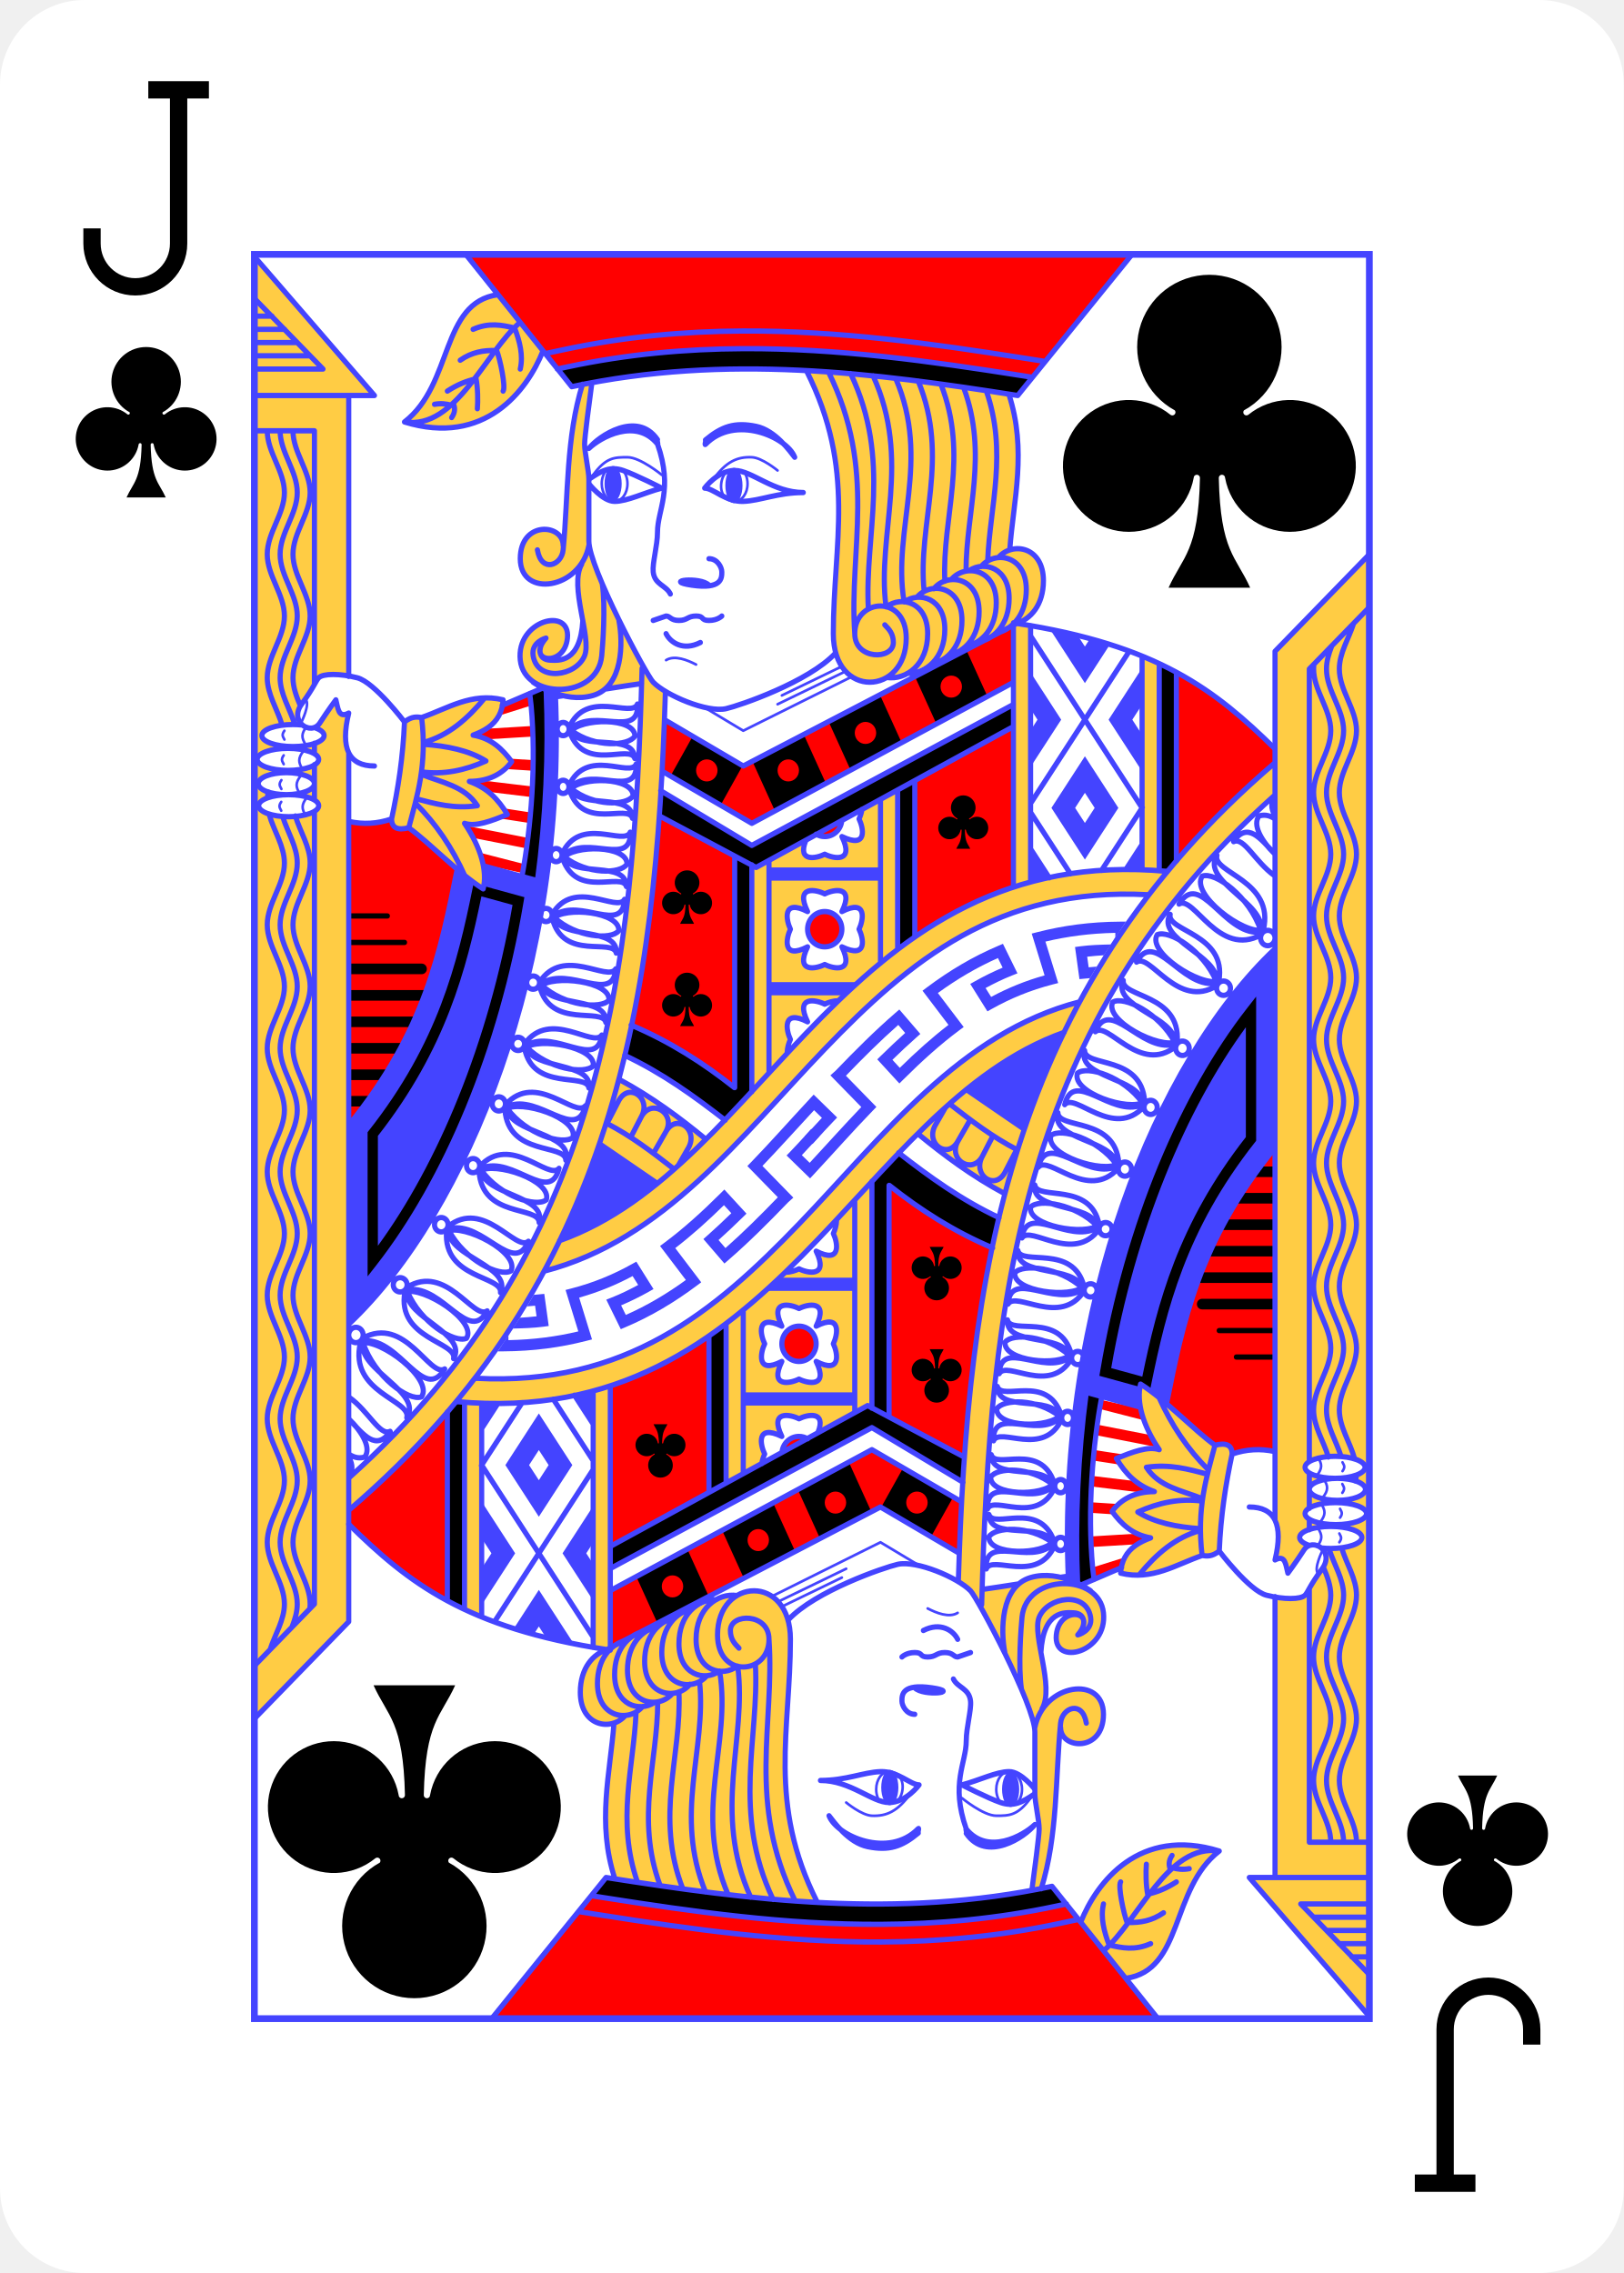
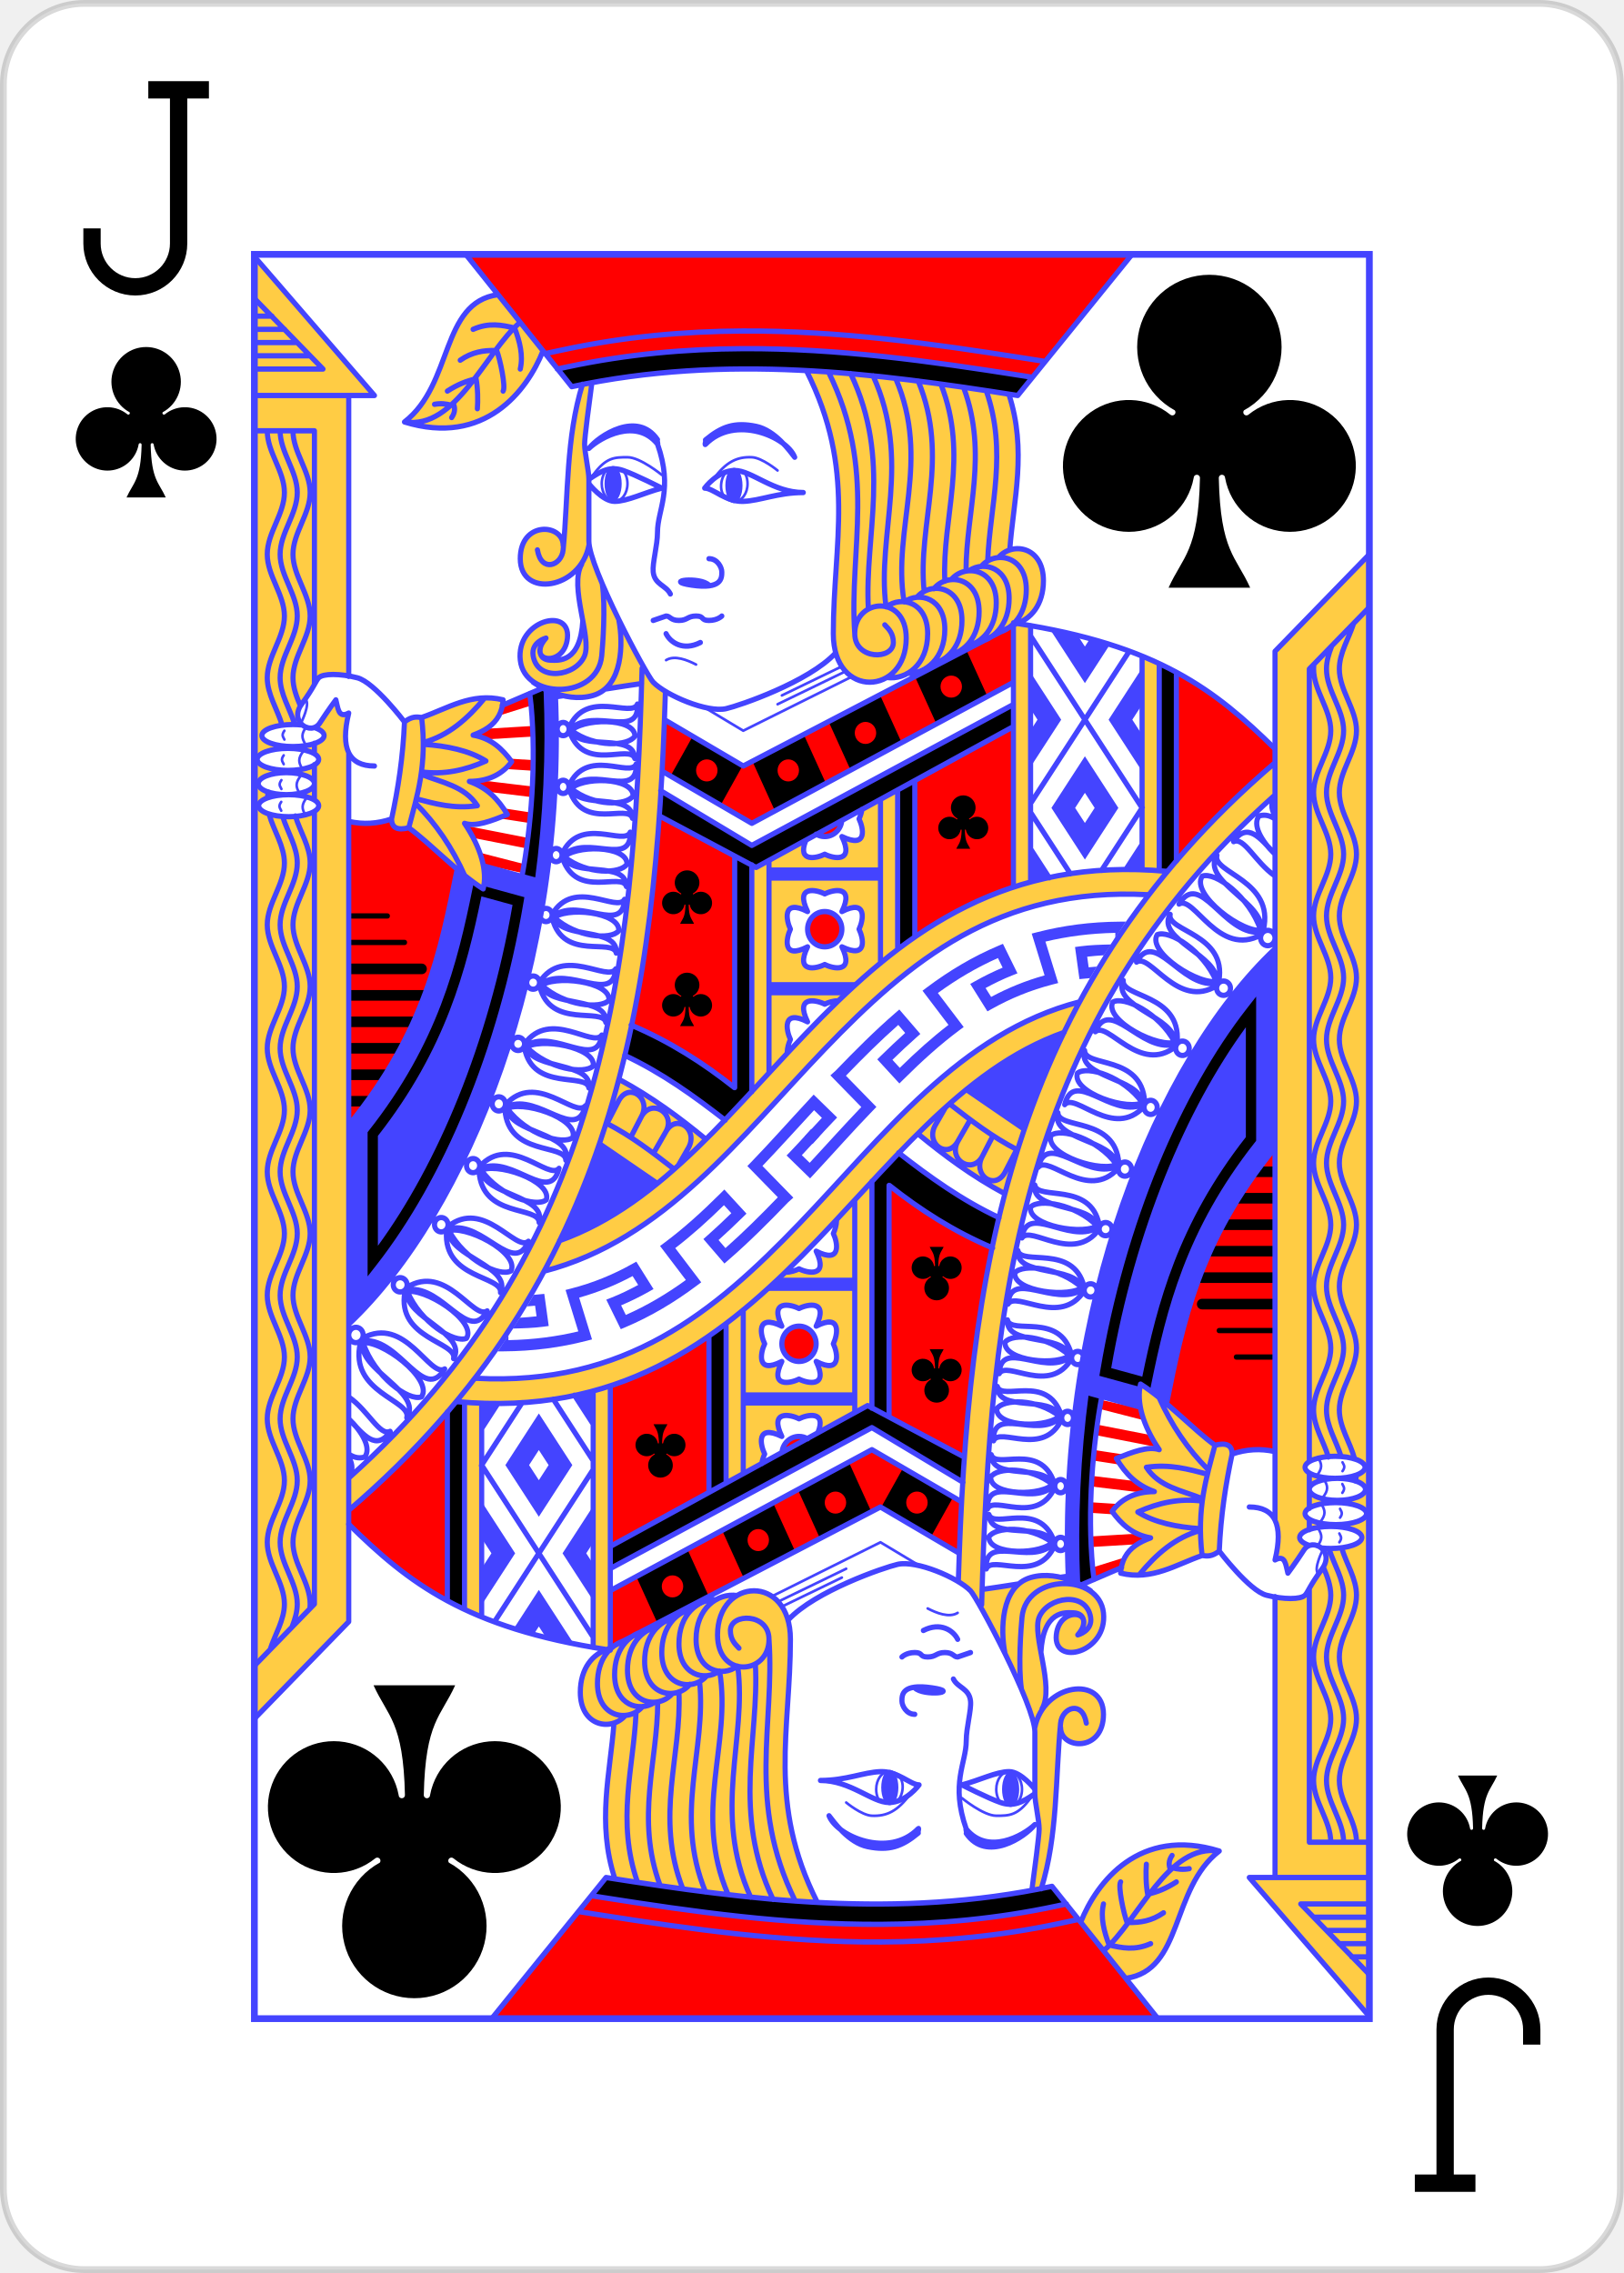
<svg xmlns="http://www.w3.org/2000/svg" xmlns:xlink="http://www.w3.org/1999/xlink" class="card" face="JC" height="13.125in" preserveAspectRatio="none" viewBox="-120 -168 240 336" width="9.375in">
  <style>
    /* CSS pour centrer le SVG dans l'écran */
    svg {
        position: absolute;
        top: 50%;
        left: 50%;
        transform: translate(-50%, -50%);
    }
    body {
        margin: 0;
        overflow: hidden;
    }
</style>
  <defs>
    <symbol id="VCJ" viewBox="-500 -500 1000 1000" preserveAspectRatio="xMinYMid">
      <path d="M50 -460L250 -460M150 -460L150 250A100 100 0 0 1 -250 250L-250 220" stroke="black" stroke-width="80" stroke-linecap="square" stroke-miterlimit="1.5" fill="none" />
    </symbol>
    <symbol id="SCJ" viewBox="-600 -600 1200 1200" preserveAspectRatio="xMinYMid">
      <path d="M30 150C35 385 85 400 130 500L-130 500C-85 400 -35 385 -30 150A10 10 0 0 0 -50 150A210 210 0 1 1 -124 -51A10 10 0 0 0 -110 -65A230 230 0 1 1 110 -65A10 10 0 0 0 124 -51A210 210 0 1 1 50 150A10 10 0 0 0 30 150Z" fill="black" />
    </symbol>
    <symbol id="CJ6" preserveAspectRatio="none" viewBox="0 0 1300 2000">
      <path stroke="#44F" stroke-linecap="round" stroke-linejoin="round" stroke-width="3" fill="none" d="M524.942,513.716 570,540 696.329,478.873M61.132,535.04C54.179,543.563 55,548.227 59.572,555.454M57.437,562.749c-6.953,8.523 -6.132,13.187 -1.559,20.414M54.358,590.664c-6.953,8.523 -6.132,13.187 -1.559,20.414M61.337,615.5c-6.953,8.523 -6.132,13.187 -1.559,20.414M35,540c-3.989,5.328 -1.136,7.235 0,10M34.179,567.915c-3.989,5.328 -1.136,7.235 0,10M31.511,596.034c-3.989,5.328 -1.136,7.235 0,10M31.305,620.665c-3.989,5.328 -1.136,7.235 0,10M60,505c5,5 -5,25 -5,25M395,250c15,-20 25,-20 40,-20 15,0 40,20 40,20M535,255c15,-20 27.855,-25.694 45,-25 12.009,0.486 30,15 30,15M430.149,245.272C433.131,248.928 435,254.173 435,260c0,11.046 -6.716,20 -15,20 -8.284,0 -15,-8.954 -15,-20 0,-6.19 2.109,-11.724 5.422,-15.392M573.022,250.068C574.281,252.994 575,256.385 575,260c0,11.046 -6.716,20 -15,20 -8.284,0 -15.871,-6.052 -15.871,-17.097 0,-6.372 2.235,-12.048 5.717,-15.711M610,510l78.911,-37.135M615,500l69.819,-32.856M480,460c10.058,-6.049 25,0 35,5" />
      <use xlink:href="#SCJ" height="75" width="75" transform="translate(504,728)scale(1,0.972)rotate(0)translate(-37,-37)" />
      <use xlink:href="#SCJ" height="75" width="75" transform="translate(504,844)scale(1,0.972)rotate(0)translate(-37,-37)" />
      <use xlink:href="#SCJ" height="75" width="75" transform="translate(826,643)scale(1,0.972)rotate(0)translate(-37,-37)" />
    </symbol>
    <symbol id="CJ5" preserveAspectRatio="none" viewBox="0 0 1300 2000">
      <path stroke="#44F" stroke-linecap="round" stroke-linejoin="round" stroke-width="6" fill="none" d="M921.558,121.325l-25.06,-3.831C790.986,101.362 682.195,86.319 569.248,86.885 501.48,87.224 432.215,93.183 361.268,107.896l-22.184,4.6M425,415c5,25 5,75 -30,85 -35,10 -70,-15 -70,-15M110,478.448V160M7.4505806e-8,1660 110,1550V565.476M109.952,1423.791C424.079,1162.69 468.218,839.167 479.238,495.464M355.727,1118.101C598.778,1034.369 691.652,666.23 1063.973,699.43M337.798,1152.659C477.381,1117.627 566.804,1000.211 664.916,900.932 763.64,801.032 867.291,716.741 1042.07,725.935M452.012,469.223C442.44,813.792 407.376,1129.21 110,1387.2M1075,473.933v213.595M1055,464.08V698.413M1035,455.46V697.397M905,420.772V711.33M885,417.693V717.28M888.351,418.243C1053.687,443.043 1120.384,493.996 1190.053,560.563M411.109,985.253c28.188,14.13 52.952,32.587 77.586,51.208M425.075,935.134c39.019,20.444 70.871,43.709 100.957,67.668M431.664,907.977c43.893,20.069 81.163,46.299 117.275,73.608M439.2,873.673c45.425,18.698 84.554,43.2 120.342,70.782M475.757,586.08 580,645 885.052,485.211M473.693,607.988 580,670 885.077,510.198M472.061,636.489 585,695 884.973,535.337M560,682.157V944.565M580,692.027V949.354M600,686.947V927.439M730,617.816V803.492M750,607.245v180.717M770,596.88v176.713M478.285,527.592 570,580 889.196,418.274M685,765a20,20 0 0 0 -20,-20 20,20 0 0 0 -20,20 20,20 0 0 0 20,20 20,20 0 0 0 20,-20v0M645,745c-15,-30 10,-25 20,-20 10,-5 35,-10 20,20 30,-15 25,10 20,20 5,10 10.599,34.355 -20,20 15,30 -10,25 -20,20 -10,5 -35,10 -20,-20 -30,15 -25,-10 -20,-20 -5,-10 -10,-35 20,-20v0M621.222,904.551C621.281,899.512 623.141,893.719 625,890c-5,-10 -10,-35 20,-20 -15,-30 10,-25 20,-20 3.933,-1.966 10.186,-3.933 15.413,-3.77M654.932,657.285C657.889,659.011 661.329,660 665,660c10.345,0 18.856,-7.855 19.894,-17.926M708.47,629.032C707.858,633.057 706.429,637.142 705,640c5,10 10.599,34.355 -20,20 15,30 -10,25 -20,20 -9.483,4.741 -32.455,9.483 -22.013,-15.623M402.493,1008.329l67.145,44.763M905.363,433.044l129.765,194.647M1035.361,626.959l-47.642,71.463M905.819,633.729l45.682,68.523M1019.995,450.008C981.781,507.328 942.838,565.743 905.982,621.026M905.55,674.789l21.318,31.977M1016.166,697.213 1035,668.963M438.925,1000.675l12.606,-23.725c12.105,-20.216 39.571,-3.424 28.547,17.131l-14.461,24.478M480.078,994.081c12.105,-20.216 37.365,-2.357 26.341,18.198l-12.107,20.494M411.109,985.253l14.081,-26.502c12.105,-20.216 37.365,-2.356 26.341,18.198M70,487.069V200H1.1920929e-6M70,566.092V554.187M70,618.432V578.407M-1.4901161e-7,1600 70,1530V631.363M2.9802322e-7,160H140L0,2.5M0,130H80L-1.1920929e-6,50M315,895a7.5,7.5 0 0 1 -7.5,7.5 7.5,7.5 0 0 1 -7.5,-7.5 7.5,7.5 0 0 1 7.5,-7.5 7.5,7.5 0 0 1 7.5,7.5v0M315,895c30,-40 80,5 90,-10M315,900c9.92,49.006 72.409,27.159 75,45M317.967,896.204C350.854,878.304 400,925 405,885M390,945C395,915 323.67,924.636 317.582,898.758 342.271,923.29 385,930 395,920M395,920c4.031,-20.98 -63.401,-33.217 -80,-20M332.448,825.126a7.46,7.5 0 0 1 -7.022,7.916 7.46,7.5 0 0 1 -7.874,-7.059 7.46,7.5 0 0 1 7.022,-7.916 7.46,7.5 0 0 1 7.874,7.059v0M332.448,825.126C359.967,783.477 412.179,825.547 421.257,810M332.732,830.118c12.637,48.359 73.452,22.978 77.039,40.641M335.463,826.158C367.105,806.409 418.565,850.22 421.257,810M409.771,870.759c3.26,-30.237 -67.029,-16.541 -74.545,-42.029 25.912,23.081 68.727,27.339 78.089,16.784M413.316,845.514c2.811,-21.176 -64.85,-29.54 -80.583,-15.396M347.101,748.305a7.124,7.5 0 0 1 -6.53,8.077 7.124,7.5 0 0 1 -7.673,-6.874 7.124,7.5 0 0 1 6.53,-8.077 7.124,7.5 0 0 1 7.673,6.874v0M347.101,748.305c25.358,-42.277 76.13,-1.433 84.456,-17.186M347.482,753.289c13.127,48.052 70.631,21.264 74.443,38.839M350.003,749.266c29.776,-20.479 79.868,22.124 81.555,-18.148M421.926,792.128c2.449,-30.304 -64.357,-14.978 -72.093,-40.284 25.246,22.473 66.216,25.734 74.922,14.964M424.755,766.808c2.218,-21.236 -62.563,-28.025 -77.273,-13.519M358.61,679.76a6.852,7.5 0 0 1 -5.624,8.638 6.852,7.5 0 0 1 -7.892,-6.155 6.852,7.5 0 0 1 5.624,-8.638 6.852,7.5 0 0 1 7.892,6.155v0M358.61,679.76C379.592,635.345 431.45,671.448 438.192,655M359.366,684.691c16.35,46.688 69.351,14.799 74.384,31.965M361.466,680.455C388.391,657.359 439.736,695.276 438.192,655M433.751,716.655c-0.032,-30.414 -62.847,-9.104 -72.245,-33.617 25.956,20.107 65.471,19.651 72.969,8.134M434.475,691.172c0.459,-21.358 -62.151,-22.264 -75.108,-6.482M366.668,602.411a6.762,7.5 0 0 1 -5.549,8.638 6.762,7.5 0 0 1 -7.788,-6.155 6.762,7.5 0 0 1 5.549,-8.638 6.762,7.5 0 0 1 7.788,6.155v0M366.668,602.411c20.705,-44.414 71.877,-8.311 78.53,-24.76M367.415,607.342c16.134,46.688 68.434,14.799 73.4,31.965M369.486,603.107c26.57,-23.096 77.235,14.821 75.712,-25.455M440.815,639.307c-0.031,-30.414 -62.016,-9.104 -71.29,-33.617 25.613,20.107 64.605,19.651 72.004,8.134M441.53,613.824c0.453,-21.358 -61.329,-22.264 -74.115,-6.482M366.798,536.693a6.924,7.5 0 0 1 -5.482,8.789 6.924,7.5 0 0 1 -8.114,-5.938 6.924,7.5 0 0 1 5.482,-8.789 6.924,7.5 0 0 1 8.114,5.938v0M366.798,536.693c20.172,-44.973 73.387,-10.296 79.819,-26.923M367.675,541.602c17.59,46.227 70.395,12.902 75.874,29.925M369.698,537.311c26.667,-23.823 79.405,12.68 76.918,-27.541M443.549,571.527c-0.732,-30.403 -63.693,-7.386 -73.751,-31.635 26.682,19.392 66.587,17.859 73.896,6.14M443.694,546.033c-0.028,-21.364 -63.293,-20.561 -76.019,-4.43M292.672,964.013a7.73,8.033 0 0 1 -8.614,6.994 7.73,8.033 0 0 1 -6.73,-8.952 7.73,8.033 0 0 1 8.614,-6.994 7.73,8.033 0 0 1 6.73,8.952v0M292.672,964.013c35.714,-38.606 81.208,15.762 93.322,1.121M292.044,969.328c3.99,53.393 70.658,38.328 71.067,57.632M295.556,965.68c35.891,-14.734 80.297,41.325 90.438,-0.546M363.111,1026.96c8.884,-31.239 -65.294,-30.31 -68.269,-58.615 22.173,29.303 65.039,42.016 76.525,32.691M371.367,1001.036c6.76,-21.777 -60.682,-43.591 -79.323,-31.708M262.606,1034.063a7.673,8.013 0 0 1 -8.611,6.894 7.673,8.013 0 0 1 -6.601,-8.994 7.673,8.013 0 0 1 8.611,-6.894 7.673,8.013 0 0 1 6.601,8.994v0M262.606,1034.063c35.786,-38.169 80.465,16.492 92.617,2.003M261.936,1039.359c3.494,53.295 69.797,38.901 70.034,58.16M265.454,1035.753c35.752,-14.356 79.338,41.981 89.769,0.313M331.971,1097.518c9.091,-31.076 -64.543,-30.852 -67.249,-59.113 21.752,29.439 64.188,42.526 75.67,33.333M340.392,1071.738c6.9,-21.658 -59.849,-44.056 -78.455,-32.38M225.491,1102.246a7.898,8.152 0 0 1 -9.769,5.591 7.898,8.152 0 0 1 -5.417,-10.083 7.898,8.152 0 0 1 9.769,-5.591 7.898,8.152 0 0 1 5.417,10.082v0M225.491,1102.246c41.975,-32.813 79.539,29.179 94.014,16.5M224.041,1107.47c-4.174,54.177 65.425,50.06 62.873,69.478M228.146,1104.392c38.486,-8.856 74.694,54.653 91.36,14.353M286.914,1176.948c13.765,-29.85 -61.243,-41.14 -59.898,-70.002 17.877,33.026 59.188,52.832 72.213,45.377M299.228,1152.323c10.167,-20.715 -54.549,-53.693 -75.187,-44.852M177.494,1171.167a8.084,8.122 0 0 1 -10.525,4.484 8.084,8.122 0 0 1 -4.463,-10.574 8.084,8.122 0 0 1 10.525,-4.484 8.084,8.122 0 0 1 4.463,10.574v0M177.494,1171.167c46.141,-27.976 77.917,37.499 93.971,26.5M175.474,1176.186c-9.891,53.225 61.377,56.663 56.757,75.625M179.973,1173.58c40.094,-4.617 70.332,62.213 91.492,24.087M232.231,1251.811c17.119,-28.087 -58.05,-47.373 -53.675,-75.823 14.756,34.651 54.74,58.735 68.774,52.755M247.329,1228.744c12.506,-19.426 -49.929,-59.087 -71.856,-52.557M126.003,1228.766a8.414,8.715 0 0 1 -11.224,4.094 8.414,8.715 0 0 1 -3.952,-11.625 8.414,8.715 0 0 1 11.224,-4.093 8.414,8.715 0 0 1 3.952,11.625v0M126.003,1228.766c49.745,-26.853 78.519,45.407 95.909,34.709M123.579,1234.005c-13.721,56.334 60.095,64.816 54.068,84.812M128.422,1231.516c41.952,-2.244 69.039,71.364 93.49,31.959M177.647,1318.817c19.603,-28.926 -57.24,-54.644 -50.853,-84.816 13.087,38.103 53.066,66.588 68.032,61.13M194.826,1295.13c14.25,-19.961 -48.045,-66.641 -71.247,-61.125M110.323,1212.531C248.864,1085.094 364.673,805.728 350.93,497.689M128.501,1363.393C136.699,1353.801 126.187,1335.136 110,1320M110,1360c7.738,5.039 13.609,4.707 18.501,3.393M110,1385c5.306,-6.524 4.355,-12.857 1.003,-19.872M110,1320c17.689,18.562 31.778,36.964 48.471,14.665M110.704,1295.793c22.171,15.196 35.716,44.344 47.538,38.425M110.313,986.836C198.985,880.847 217.434,789.003 236.453,697.044M15,200c0,24.267 20,45.733 20,70 0,24.267 -20,45.733 -20,70M17.257,634.906C22.489,653.366 35,670.807 35,690c0,24.267 -20,45.733 -20,70M16.199,609.324c-0.448,2.082 -0.786,4.178 -0.988,6.295M15,340c0,24.267 20,45.733 20,70 0,24.267 -20,45.733 -20,70 0,18.667 11.834,35.676 17.296,53.577M15,760c0,24.267 20,45.733 20,70 0,24.267 -20,45.733 -20,70 0,24.267 20,45.733 20,70 0,24.267 -20,45.733 -20,70 0,24.267 20,45.733 20,70 0,24.267 -20,45.733 -20,70 0,24.267 20,45.733 20,70 0,24.267 -20,45.733 -20,70 0,24.267 20,45.733 20,70 0,24.267 -20,45.733 -20,70 0,24.267 20,45.733 20,70 0,17.992 -10.994,34.445 -16.68,51.641M30,200c0,24.267 20,45.733 20,70 0,24.267 -20,45.733 -20,70M33.147,637.832C38.78,655.219 50,671.824 50,690c0,24.267 -20,45.733 -20,70M30,340c0,24.267 20,45.733 20,70 0,24.267 -20,45.733 -20,70 0,18.209 11.261,34.842 16.883,52.264M30,760c0,24.267 20,45.733 20,70 0,24.267 -20,45.733 -20,70 0,24.267 20,45.733 20,70 0,24.267 -20,45.733 -20,70 0,24.267 20,45.733 20,70 0,24.267 -20,45.733 -20,70 0,24.267 20,45.733 20,70 0,24.267 -20,45.733 -20,70 0,24.267 20,45.733 20,70 0,24.267 -20,45.733 -20,70 0,24.267 20,45.733 20,70 0,8.743 -2.596,17.123 -5.918,25.401M45,200c0,24.267 20,45.733 20,70 0,24.267 -20,45.733 -20,70M47.774,636.652C53.267,654.469 65,671.413 65,690c0,24.267 -20,45.733 -20,70M45,340c0,24.267 20,45.733 20,70 0,24.267 -20,45.733 -20,70 0,11.029 4.131,21.479 8.638,31.876M45,760c0,24.267 20,45.733 20,70 0,24.267 -20,45.733 -20,70 0,24.267 20,45.733 20,70 0,24.267 -20,45.733 -20,70 0,24.267 20,45.733 20,70 0,24.267 -20,45.733 -20,70 0,24.267 20,45.733 20,70 0,24.267 -20,45.733 -20,70 0,24.267 20,45.733 20,70 0,24.267 -20,45.733 -20,70 0,24.267 20,45.733 20,70 0,1.502 -0.077,2.993 -0.22,4.475M9.747479e-5,115H64.039M3.2732335e-4,100H48.851M-3.7619512e-4,85 35.304,85M3.2874958e-5,70H20.525M140,580c-29.951,-0.016 -40.027,-19.94 -30,-60 -12.409,6.549 -12.465,-6.157 -15,-15 0,0 -8.695,11.232 -18.695,26.232C66.305,546.232 40,530 55,510c15,-20 16.464,-26.464 20,-30 5,-5 25,-5 45,0 20,5 55,50 55,50 -1.704,40.187 -7.501,76.003 -15,110 -16.58,5.561 -33.036,6.416 -49.377,2.902M71.373,536.894c6.157,2.24 9.933,5.263 9.933,8.591 0,6.904 -16.254,12.5 -36.305,12.5 -20.051,0 -36.305,-5.596 -36.305,-12.5 0,-6.904 16.254,-12.5 36.305,-12.5 3.53,0 6.943,0.173 10.17,0.497M75,572.5A35.858,12.5 0 0 1 39.142,585 35.858,12.5 0 0 1 3.284,572.5 35.858,12.5 0 0 1 39.142,560 35.858,12.5 0 0 1 75,572.5v0M70,600A32.742,12.5 0 0 1 37.258,612.5 32.742,12.5 0 0 1 4.516,600 32.742,12.5 0 0 1 37.258,587.5 32.742,12.5 0 0 1 70,600v0M75,625A35,12.5 0 0 1 40,637.5 35,12.5 0 0 1 5,625 35,12.5 0 0 1 40,612.5 35,12.5 0 0 1 75,625v0M175,530c9.012,-6.7 14.397,-5.617 20,-5 6.602,53.925 -5.186,88.42 -15,125 -13.357,3.344 -19.993,-0.02 -20,-10M195,525c30,-10 58.099,-28.711 95,-20 -0.465,7.087 -2.195,12.971 -4.912,17.916C278.989,534.014 267.914,540.382 255,545c21.582,3.661 34.214,15.941 45,30 -10.033,13.449 -26.229,22.431 -49.384,22.463C271.315,604.685 284.062,617.311 295,635c-18.492,7.153 -37.007,14.354 -50,10 19.289,27.697 26.761,54.112 21.773,74.31C237.075,701.195 205.063,667.576 180,650M268.591,502.865c-19.968,23.703 -42.549,42.82 -71.627,50.534l0.314,2.014c27.151,1.82 53.022,6.851 72.722,18.898 -24.548,10.717 -49.297,15.727 -74.99,12.402l-0.156,2.753C218.159,598.765 244.968,602.452 260,625c-27.967,3.853 -49.066,-2.197 -70.957,-7.729l-1.28,4.911c23.946,23.099 43.122,50.723 57.776,82.638M409.668,492.691c15.885,-2.427 31.2,-4.718 41.922,-6.162M340.523,503.13c2.789,-0.3 10.017,-1.362 19.685,-2.832M288.81,511.329l47.735,-19.89 3.637,2.778C343.136,565.525 339.937,637.433 330,710l-62.98,-16.795M321.054,497.738c0.589,4.567 1.12,9.137 1.594,13.711 6.125,64.647 0.077,137.84 -10.709,193.962M643.803,132.176C701.96,244.697 675,327.057 675,430c0,75 85,70 85,5 0,-50 -60,-45.311 -60,-5 0,30 45,30 45,10 0,-10 -5,-15 -10,-20M669.34,133.266C726.4,245.602 693.068,334.167 700,430M695.19,135.073c48.26,98.566 16.053,183.258 20.658,266.387M721.351,137.594c45.155,96.517 4.146,179.666 15.029,261.376M747.735,140.737c41.294,93.23 -4.038,170.597 9.712,252.602M773.953,143.54c37.352,87.708 -1.183,161.463 6.958,238.512M800.409,147.046c33.11,81.81 1.072,151.58 4.616,223.483M827.096,151.351c28.605,75.469 2.72,140.801 2.651,207.295M853.334,154.703c24.951,69.449 4.407,130.388 1.698,191.728M879.702,158.639c21.365,63.523 5.329,120.003 1.027,176.354M737.198,479.634C760.06,482.813 785,465.209 785,430c0,-35.779 -30.724,-43.554 -48.2,-30.312M761.394,474.984C783.006,475.603 805,458.064 805,425c0,-35.174 -29.693,-43.284 -47.303,-30.966M789.49,464.367C808.171,460.965 825,443.922 825,415c0,-38.859 -36.24,-44.685 -52.39,-26.43M809.418,454.38C828.128,451.009 845,433.959 845,405c0,-39.224 -36.924,-44.792 -52.84,-25.909M829.835,444.303C848.378,440.754 865,423.744 865,395c0,-39 -36.504,-44.727 -52.566,-26.23M846.344,438.983C864.27,434.82 880,417.962 880,390c0,-34.529 -28.614,-42.977 -46.321,-31.623M867.705,428.641C885.059,423.957 900,407.252 900,380c0,-39.087 -36.667,-44.753 -52.673,-26.106M887.601,418.669C904.999,414.024 920,397.306 920,370c0,-38.91 -36.337,-44.701 -52.455,-26.357M393.488,145.734C390.692,165.756 385,207.455 385,215c0,10 5,30 5,40v70c0,30 67.094,152.094 75,160 15,15 63.177,34.874 85,30 15.768,-3.522 96.225,-30.183 127.661,-63.115M382.576,147.228C363.268,207.665 366.103,272.149 360,335c-1.733,17.844 -25.582,26.283 -30,0M390,330c-10,50 -80,60 -80,15 0,-43.271 50,-40 50,-15M381.642,351.232c-15,25 12.013,83.236 3.358,103.768 -9.923,23.54 -55,30 -60,0 -2.599,-15.596 15,-20 15,-20M382.947,415C380.073,463.281 354.797,460.347 345,460 330.009,459.469 330,445 340,435M405.624,373.525c4.031,25.81 0.439,70.852 -0.624,81.475 -5,50 -90,50 -95,5 -5,-45 58.774,-61.204 55,-25 -3.544,33.995 -49.455,27.568 -25,0M480,430c5,10 20,20 40,10M465,415l15,-5c5,0 5,5 15,5 10,0 10,-5 20,-5 10,0 5,5 15,5 10,0 15,-5 15,-5M390,220c11.318,-14.134 56.376,-43.415 80,-10 -1.399,-1.496 1.277,6.539 0,5 -25.008,-30.136 -66.371,-7.783 -80,5v0M630,230c-5.438,-6.79 -22.697,-30.539 -45,-35 -25,-5 -40,0 -59.073,15.401 1.399,-1.496 -1.412,6.416 0,5C560.27,180.947 621.088,207.036 630,230v0M470,215c18.673,51.658 0,74.505 0,100 0,15 -6.095,35.06 -5,45 1.595,14.471 15,15 20,25M530,375c-10,-10 -55,-5 -20,0 35,5 35,-7.929 35,-15 0,-5 -5,-15 -15,-15M525,265c0,0 15,-20 35,-20 20,0 45,25 80,25 -30,0 -50.011,9.323 -70,10 -20.501,0.695 -35,-15 -45,-15M390,255c15,-10 25,-15 40,-10 15,5 45,20 45,20M475,265c-20,5 -40,15 -55,15 -14.142,0 -30,-20 -30,-20M246.471,5.6251884e-5 370,150c180.66,-37.466 351.908,-15.7 520,10L1023.334,-3.2305717e-4M906.793,139.3l-13.317,-2.036C788.176,121.164 680.547,106.362 569.412,106.902c-66.681,0.324 -134.623,6.172 -204.082,20.576l-12.231,2.537M284.046,45.688C216.752,54.57 232.09,147.182 175,190c93.311,27.993 143.088,-35.437 161.516,-80.608M175,190c59.989,9.229 94.425,-79.494 134.753,-112.881M310,130c3.622,-15.522 -0.587,-31.178 -6.695,-46.867M255,85c18.364,-7.903 33.498,-4.91 48.503,-1.481M240,120c13.663,-9.296 27.374,-11.325 41.122,-10.975M290,155c3.267,-4.481 -3.393,-36.023 -7.714,-46.574M225,155c11.905,-7.533 22.973,-11.691 33.555,-13.886M260,175c0.69,-8.732 0.615,-23.442 -1.616,-34.617M210,170c7.27,-1.286 13.646,-0.613 19.568,1.056M230,185c4.485,-6.253 3.934,-11.496 1.8,-16.426" />
    </symbol>
    <symbol id="CJ4" preserveAspectRatio="none" viewBox="0 0 1300 2000">
      <path fill="black" d="M585,695 472.144,635.82c0.731,-9.553 1.333,-18.454 1.721,-27.602L580,670 885.039,509.676l-0.052,25.052zM439.549,873.41c-2.199,11.53 -4.911,23.275 -7.841,34.769 43.85,19.867 81.12,46.098 116.906,73.455 10.373,-10.761 21.013,-21.807 31.527,-32.624l-0.117,-256.779 -20.258,-10.249 0.006,262.529C523.754,916.873 484.625,892.371 439.549,873.41ZM750.265,787.769l-0.604,-180.377 20.091,-10.554 0.412,176.779c-6.544,4.531 -13.14,9.182 -19.899,14.152zM1075.185,473.913c-6.31,-3.433 -13.043,-6.744 -20.117,-9.89l-0.189,234.525c2.932,0.357 6.003,0.605 9.371,1.009 3.682,-3.877 7.134,-7.871 10.693,-11.942zM330,710c10.133,-73.998 13.259,-147.311 10,-220l-18.949,7.817c0.592,4.488 1.123,9.058 1.597,13.631 6.125,64.647 0.077,137.84 -10.633,193.869zM110.427,966h16.215l9.031,-12h-25.041zM110.222,936h38.588L155,924h-45.599zM110.304,876h72.578l4.926,-12h-78.084zM110.427,906h56.65l6.158,-12h-63.013zM110.304,846h85.714l4.516,-12h-90.23zM110.885,816H195c3.347,0.047 6.085,-2.653 6.085,-6 0,-3.347 -2.739,-6.047 -6.085,-6h-84.696zM110.014,783H175c4.057,0.057 4.057,-6.057 0,-6h-64.986zM110.014,753H155c4.057,0.057 4.057,-6.057 0,-6h-45.567zM255.631,712.936l-1.301,6.197C236.571,803.793 214.141,893.827 133.34,993.469L132,995.121v163.473l10.682,-13.32c76.408,-95.292 141.945,-241.845 171.152,-411.162l0.934,-5.404zm9.094,14.846L301,737.455C273.075,894.628 213.409,1031.523 144,1123.869V999.309c79.262,-98.449 103.144,-188.695 120.725,-271.527zM754.336,552.862l-25.055,-53.688 -59.849,30.324 25.747,55.172M712.5,530c6.904,0 12.5,5.596 12.5,12.5 0,6.904 -5.596,12.5 -12.5,12.5 -6.904,0 -12.5,-5.596 -12.5,-12.5 0,-6.904 5.596,-12.5 12.5,-12.5zM770.068,478.361l25.159,53.913 59.387,-31.313 -24.425,-52.34zM812.5,477.5c6.904,0 12.5,5.596 12.5,12.5 0,6.904 -5.596,12.5 -12.5,12.5 -6.904,0 -12.5,-5.596 -12.5,-12.5 0,-6.904 5.596,-12.5 12.5,-12.5zM580.725,574.767l26.03,55.778 59.723,-30.594 -26.014,-55.745zM622.5,572.5c6.904,0 12.5,5.596 12.5,12.5 0,6.904 -5.596,12.5 -12.5,12.5 -6.904,0 -12.5,-5.596 -12.5,-12.5 0,-6.904 5.596,-12.5 12.5,-12.5zM510.928,546.504l-25.942,45.228 58.425,32.917 25.905,-45.162zm26.793,31.301c3.974,5.645 2.619,13.443 -3.026,17.417 -5.645,3.974 -13.443,2.619 -17.417,-3.026 -3.974,-5.645 -2.619,-13.443 3.026,-17.417 5.645,-3.974 13.443,-2.619 17.417,3.026zM906.793,139.3l-13.317,-2.036C788.176,121.164 680.547,106.362 569.412,106.902c-66.681,0.324 -134.623,6.172 -204.082,20.576l-12.119,2.405L370,150c180.66,-37.466 351.908,-15.7 520,10L906.937,139.675 1040,-20" />
    </symbol>
    <symbol id="CJ3" preserveAspectRatio="none" viewBox="0 0 1300 2000">
      <path fill="#44F" d="M599.754,695h130.337l-0.205,15H600.164ZM599.754,825h103.859l-15.189,15h-87.849zM905.094,474.104l-0.1,41.316 8.055,12.08 -8.111,12.168 -0.1,41.611 35.854,-53.779zM1034.615,469.539 995.975,527.5 1035,586.037 1034.863,544.369 1023.617,527.5 1034.752,510.799ZM927.453,424.717l40.881,61.32 29.141,-43.711 -23.674,-5.953 -5.467,8.201 -7.668,-11.506zM968.334,568.963 929.309,627.5 968.334,686.037 987.846,656.77 1007.357,627.5 987.846,598.23Zm0,41.463 0.375,0.562 11.006,16.512 -11.006,16.512 -0.375,0.562L956.951,627.5ZM904.986,711.417c6.917,-1.744 13.964,-3.413 21.508,-4.781l-21.22,-31.594zM1016.282,697.266 1035,668.943l0.136,28.572c-6.24,-0.106 -12.531,-0.21 -18.854,-0.249zM355.942,1117.82c17.996,-36.037 33.178,-72.46 46.355,-109.484l67.413,44.868c-34.97,27.774 -72.264,50.526 -113.768,64.617zM998.835,782.289c-12.064,0.257 -24.521,0.617 -35.749,2.09l-6.264,0.822 5.176,36.404 5.926,-0.549c2.12,-0.196 4.247,-0.385 6.382,-0.564l7.837,-13.064c-3.163,0.24 -6.295,0.505 -9.424,0.771l-1.711,-12.023c6.353,-0.703 12.818,-1.261 19.418,-1.62l25.792,-38.153 -6.244,0.031c-35.369,0.173 -67.446,4.464 -97.201,11.936l-6.443,1.617 15.004,47.361c-22.248,6.063 -42.873,14.283 -62.326,24.422l-6.484,-10.062c10.007,-5.255 20.196,-10.129 30.734,-14.184l6.453,-2.482 -16.92,-33.457 -5.346,2.197c-29.992,12.327 -57.417,28.353 -83.215,47.127L779,834.713l30.283,38.77c-19.261,14.385 -37.967,30.71 -56.785,48.676l-8.586,-9.092c9.248,-8.733 18.515,-17.2 27.775,-25.191l4.789,-4.133 -24.512,-27.721 -4.666,3.934c-23.766,20.027 -46.627,42.187 -69.652,65.48l-6.053,5.275 36.041,35.895c-19.627,19.928 -39.408,41.356 -60.193,63.215l-9.139,-8.662c5.407,-5.58 10.742,-11.155 15.857,-16.631l4.268,-4.566 -9.135,-8.533 -4.266,4.566c-6.536,6.996 -13.086,13.999 -20.012,20.99l-4.496,4.539 27.387,25.959 4.301,-4.496c24.08,-25.18 46.478,-49.853 68.615,-72.064l4.412,-4.428 -35.529,-35.387c20.304,-20.457 40.44,-39.891 61.051,-57.586l8.035,9.088c-9.373,8.221 -18.736,16.745 -28.057,25.664l-4.486,4.293 25.793,27.316 4.547,-4.398c21.802,-21.086 43.159,-39.847 65.184,-55.799l5.25,-3.803 -30.105,-38.541c21.998,-15.54 45.136,-28.915 70.021,-39.631l5.494,10.865c-10.953,4.536 -21.63,9.585 -31.916,15.238l-5.875,3.229 20.051,31.104 5.096,-2.771c21.955,-11.94 45.269,-21.298 70.961,-27.719l6.451,-1.611 -14.881,-46.979c25.176,-5.853 52.104,-9.35 81.473,-9.92l0.029,5.027M-10,1670 110,1550M340,490c3.259,72.689 0.133,146.002 -10,220l-63.003,-16.796c1.771,9.448 1.717,18.248 -0.224,26.106 -10.168,-6.202 -20.607,-14.221 -30.633,-22.529 -18.706,92.222 -37.156,184.066 -125.984,289.528l0.005,225.474C248.841,1085.098 364.64,805.808 350.936,497.821M428.258,260a10,20 0 0 1 -10,20 10,20 0 0 1 -10,-20 10,20 0 0 1 10,-20 10,20 0 0 1 10,20zM569.129,262.032a10,20 0 0 1 -10,20 10,20 0 0 1 -10,-20 10,20 0 0 1 10,-20 10,20 0 0 1 10,20z" />
    </symbol>
    <symbol id="CJ2" preserveAspectRatio="none" viewBox="0 0 1300 2000">
      <path fill="red" d="M246.471 0L370 150C550.66 112.534 721.908 134.3 890 160L1023.334 0L246.471 0zM884.787 420.898L570 580L478.186 527.742C477.311 547.675 476.399 567.389 475.531 586.553L580 645L885.053 485.211L885 484.4L884.787 420.898zM1075.055 473.844L1075.32 687.189C1109.08 648.912 1146.956 612.04 1189.938 576.455L1190.027 559.941C1155.227 527.288 1121.143 497.912 1075.055 473.844zM320.646 499.514L289.023 509.168L284.645 523.051L322.646 511.449L320.646 499.514zM324.117 534.629L270.094 537.807L259.85 544.922L270.727 549.791L325.303 546.582L324.117 534.629zM884.986 535.115L770.229 596.584L769.914 773.785C804.764 750.445 842.746 730.781 885.102 717.271L884.986 535.115zM297.209 571.627C296.62 574.304 294.729 582.004 293.547 583.42L325.326 585.406L325.334 573.385L297.209 571.627zM293.547 583.42L292.908 583.381C293.076 583.756 293.296 583.72 293.547 583.42zM257.619 594.891C251.588 594.981 268.515 606.482 272.211 609.242L324.252 615.365L324.727 603.338L263.561 596.143C260.639 595.249 258.736 594.874 257.619 594.891zM290.627 627.969C303.058 631.627 278.648 639.283 284.449 639.176L321.365 644.721L322.834 632.807L290.627 627.969zM472.061 636.488C466.166 717.611 456.427 797.028 439.416 874.025C484.625 892.37 523.754 916.873 559.771 944.51L559.783 681.676L472.061 636.488zM160 640C143.42 645.561 126.963 646.415 110.311 642.5L110.156 986.6C198.984 880.847 217.435 789.003 236.426 697.018C216.343 680.41 196.64 661.669 180 650C166.643 653.344 160.007 649.98 160 640zM684.895 642.074L654.932 657.285C657.889 659.011 661.329 660 665 660C675.345 660 683.857 652.145 684.895 642.074zM247.631 647.906L254.496 661.428L318.041 673.523L318.938 661.48L247.631 647.906zM262.609 678.219L266.17 691.477L313.281 701.51L315.637 691.475L262.609 678.219zM665 745A20 20 0 0 0 645 765A20 20 0 0 0 665 785A20 20 0 0 0 685 765A20 20 0 0 0 665 745z" />
    </symbol>
    <symbol id="CJ1" preserveAspectRatio="none" viewBox="0 0 1300 2000">
      <path fill="#FC4" d="M0,2.5V1660l110,-110 -0.018,-126.234c105.296,-87.528 180.255,-182.163 233.801,-282.25 -1.872,3.513 -3.775,7.049 -5.742,10.635 139.339,-34.523 228.763,-151.939 326.875,-251.219 98.724,-99.899 202.374,-184.191 377.621,-174.982 7.526,-8.934 14.813,-17.827 21.885,-26.592 -4.277,-0.38 -8.507,-0.689 -12.711,-0.965 1.155,0.06 2.313,0.123 3.467,0.182l-0.381,-234.674c-6.481,-3.039 -12.977,-5.812 -19.758,-8.469l0.096,242.092c0.691,0.036 1.383,0.073 2.074,0.109 -159.047,-6.045 -265.297,63.26 -356.08,148.363 22.003,-20.658 44.856,-40.363 69.137,-58.227l-0.137,-180.627c-13.882,7.38 -27.815,14.802 -41.711,22.193 -0.636,3.926 -2.025,7.877 -3.418,10.664 5,10 10.599,34.355 -20,20 15,30 -10,25 -20,20 -9.483,4.741 -32.455,9.483 -22.014,-15.623l29.811,-16.09C643.528,663.861 614.288,679.411 585,695l-5.035,-2.801 0.258,256.52c-29.078,30.451 -58.047,60.053 -88.42,86.33 11.695,-10.162 23.153,-20.849 34.416,-31.988 -30.273,-24.218 -62.124,-47.482 -101.275,-67.924 -6.813,24.55 -14.315,48.867 -22.598,73.062l67.293,44.893 0.184,0.16c-34.985,27.602 -72.212,50.297 -113.846,64.631 95.578,-192 116.201,-403.263 123.262,-622.42 -17.428,-7.747 -13.268,-13.828 -27.006,-26.035 0.041,-0.67 0.071,-1.285 0.117,-1.984C431.014,428.206 390,348.455 390,325v-70c0,-10 -5,-30 -5,-40 0,-10 10,-80 10,-80l-10,5C363.674,200.667 366.173,265.689 360.268,329.611 360,304.999 310,301.729 310,345c0,37.916 49.696,36.786 71.482,5.906 -8.809,15.273 -2.759,42.101 1.586,64.871C380.073,463.281 354.797,460.347 345,460 338.205,459.759 334.498,456.651 333.396,452.396 337.372,463.072 362.419,459.759 365,435c3.774,-36.204 -60,-20 -55,25 1.226,11.03 7.257,19.357 15.369,24.953 0,0 34.631,25.047 69.631,15.047 5.769,-1.648 10.586,-4.383 14.627,-7.611 15.899,-2.121 31.18,-4.404 41.859,-5.875C441.169,824.334 402.388,1133.537 110,1387.199l-0.021,15.73 -0.119,-838.238c-4.802,-9.885 -4.813,-24.568 -0.006,-44.078v-0.541C97.595,526.439 97.524,513.807 95,505c0,0 -8.695,11.232 -18.695,26.232 -1.838,2.756 -4.227,4.45 -6.809,5.268l1.877,0.395c6.157,2.24 9.932,5.263 9.932,8.59 0,6.904 -16.254,12.5 -36.305,12.5 -20.051,0 -36.305,-5.596 -36.305,-12.5 0,-6.904 16.254,-12.5 36.305,-12.5 3.53,0 6.943,0.173 10.17,0.496l1.066,0.225C50.314,529.013 47.518,519.976 55,510c15,-20 16.464,-26.464 20,-30 4.147,-4.147 18.62,-4.842 34.848,-2.109L109.803,160H140ZM284.047,45.688C216.752,54.569 232.09,147.182 175,190 268.311,217.993 318.087,154.564 336.516,109.393ZM640,125c63.111,116.225 35,199.881 35,305 0,39.694 23.81,56.979 46.227,54.82 43.937,-3.506 110.424,-43.307 166.375,-66.15C905,414.024 920,397.306 920,370 920,360 915,329.999 880.729,334.992 885.775,268.892 906.967,202.614 865,125Zm249.127,293.311 -4.094,2.037 0.08,296.918c6.692,-2.108 13.377,-4.054 20.031,-5.891l-0.412,-290.592c-5.307,-0.83 -10.441,-1.647 -15.605,-2.473zM340,435c-2.607,2.939 -4.409,5.635 -5.553,8.07C335.618,440.293 337.494,437.506 340,435Zm-69.898,67.754C242.496,502.999 219.375,516.875 195,525c-5.603,-0.617 -10.988,-1.7 -20,5 -1.704,40.187 -7.501,76.003 -15,110 0.007,9.98 6.643,13.344 20,10 25.063,17.576 57.075,51.196 86.773,69.311C271.761,699.112 264.289,672.697 245,645c12.993,4.354 31.508,-2.847 50,-10C284.062,617.311 271.314,604.685 250.615,597.463 273.77,597.431 289.967,588.449 300,575c-10.786,-14.059 -23.418,-26.339 -45,-30 18.668,-6.676 33.492,-17.007 35,-40 -6.919,-1.633 -13.528,-2.303 -19.898,-2.246zM39.143,560A35.858,12.5 0 0 1 75,572.5 35.858,12.5 0 0 1 39.143,585 35.858,12.5 0 0 1 3.283,572.5 35.858,12.5 0 0 1 39.143,560Zm-1.885,27.5A32.742,12.5 0 0 1 70,600 32.742,12.5 0 0 1 37.258,612.5 32.742,12.5 0 0 1 4.516,600 32.742,12.5 0 0 1 37.258,587.5ZM40,612.5A35,12.5 0 0 1 75,625 35,12.5 0 0 1 40,637.5 35,12.5 0 0 1 5,625 35,12.5 0 0 1 40,612.5ZM650.322,721.221C655.391,721.25 661.25,723.125 665,725c10,-5 35,-10 20,20 30,-15 25,10 20,20 5,10 10.599,34.355 -20,20 15,30 -10,25 -20,20 -10,5 -35,10 -20,-20 -30,15 -25,-10 -20,-20 -5,-10 -10,-35 20,-20 -9.375,-18.75 -3.125,-23.828 5.322,-23.779zm0,125C655.391,846.25 661.25,848.125 665,850c3.933,-1.966 10.187,-3.932 15.414,-3.77l-14.746,14.529c0.951,-0.927 1.915,-1.84 2.869,-2.764 -4.868,4.706 -9.696,9.448 -14.488,14.221 0.146,-0.145 0.29,-0.292 0.436,-0.438l-33.262,32.771C621.282,899.512 623.141,893.719 625,890c-5,-10 -10,-35 20,-20 -9.375,-18.75 -3.125,-23.828 5.322,-23.779z" />
    </symbol>
    <rect id="XCJ" width="164.8" height="260.8" x="-82.4" y="-130.4" />
  </defs>
-   <rect width="239" height="335" x="-119.5" y="-167.5" rx="12" ry="12" fill="white" stroke="white" />
+   <rect width="239" height="335" x="-119.5" y="-167.5" rx="12" ry="12" fill="white" stroke="rgba(0,0,0,0.15)" />
  <use width="164.8" height="260.8" x="-82.4" y="-130.4" xlink:href="#CJ1" />
  <use transform="rotate(180)" width="164.8" height="260.8" x="-82.4" y="-130.4" xlink:href="#CJ1" />
  <use width="164.8" height="260.8" x="-82.4" y="-130.4" xlink:href="#CJ2" />
  <use transform="rotate(180)" width="164.8" height="260.8" x="-82.4" y="-130.4" xlink:href="#CJ2" />
  <use width="164.8" height="260.8" x="-82.4" y="-130.4" xlink:href="#CJ3" />
  <use transform="rotate(180)" width="164.8" height="260.8" x="-82.4" y="-130.4" xlink:href="#CJ3" />
  <use width="164.8" height="260.8" x="-82.4" y="-130.4" xlink:href="#CJ4" />
  <use transform="rotate(180)" width="164.8" height="260.8" x="-82.4" y="-130.4" xlink:href="#CJ4" />
  <use width="164.8" height="260.8" x="-82.4" y="-130.4" xlink:href="#CJ5" />
  <use transform="rotate(180)" width="164.8" height="260.8" x="-82.4" y="-130.4" xlink:href="#CJ5" />
  <use width="164.8" height="260.8" x="-82.4" y="-130.4" xlink:href="#CJ6" />
  <use transform="rotate(180)" width="164.8" height="260.8" x="-82.4" y="-130.4" xlink:href="#CJ6" />
  <use xlink:href="#VCJ" height="32" width="32" x="-114.4" y="-156" />
  <use xlink:href="#SCJ" height="26.769" width="26.769" x="-111.784" y="-119" />
  <use xlink:href="#SCJ" height="55.68" width="55.68" x="30.915" y="-132.16" />
  <g transform="rotate(180)">
    <use xlink:href="#VCJ" height="32" width="32" x="-114.4" y="-156" />
    <use xlink:href="#SCJ" height="26.769" width="26.769" x="-111.784" y="-119" />
    <use xlink:href="#SCJ" height="55.68" width="55.68" x="30.915" y="-132.16" />
  </g>
  <use xlink:href="#XCJ" stroke="#44F" fill="none" />
</svg>
